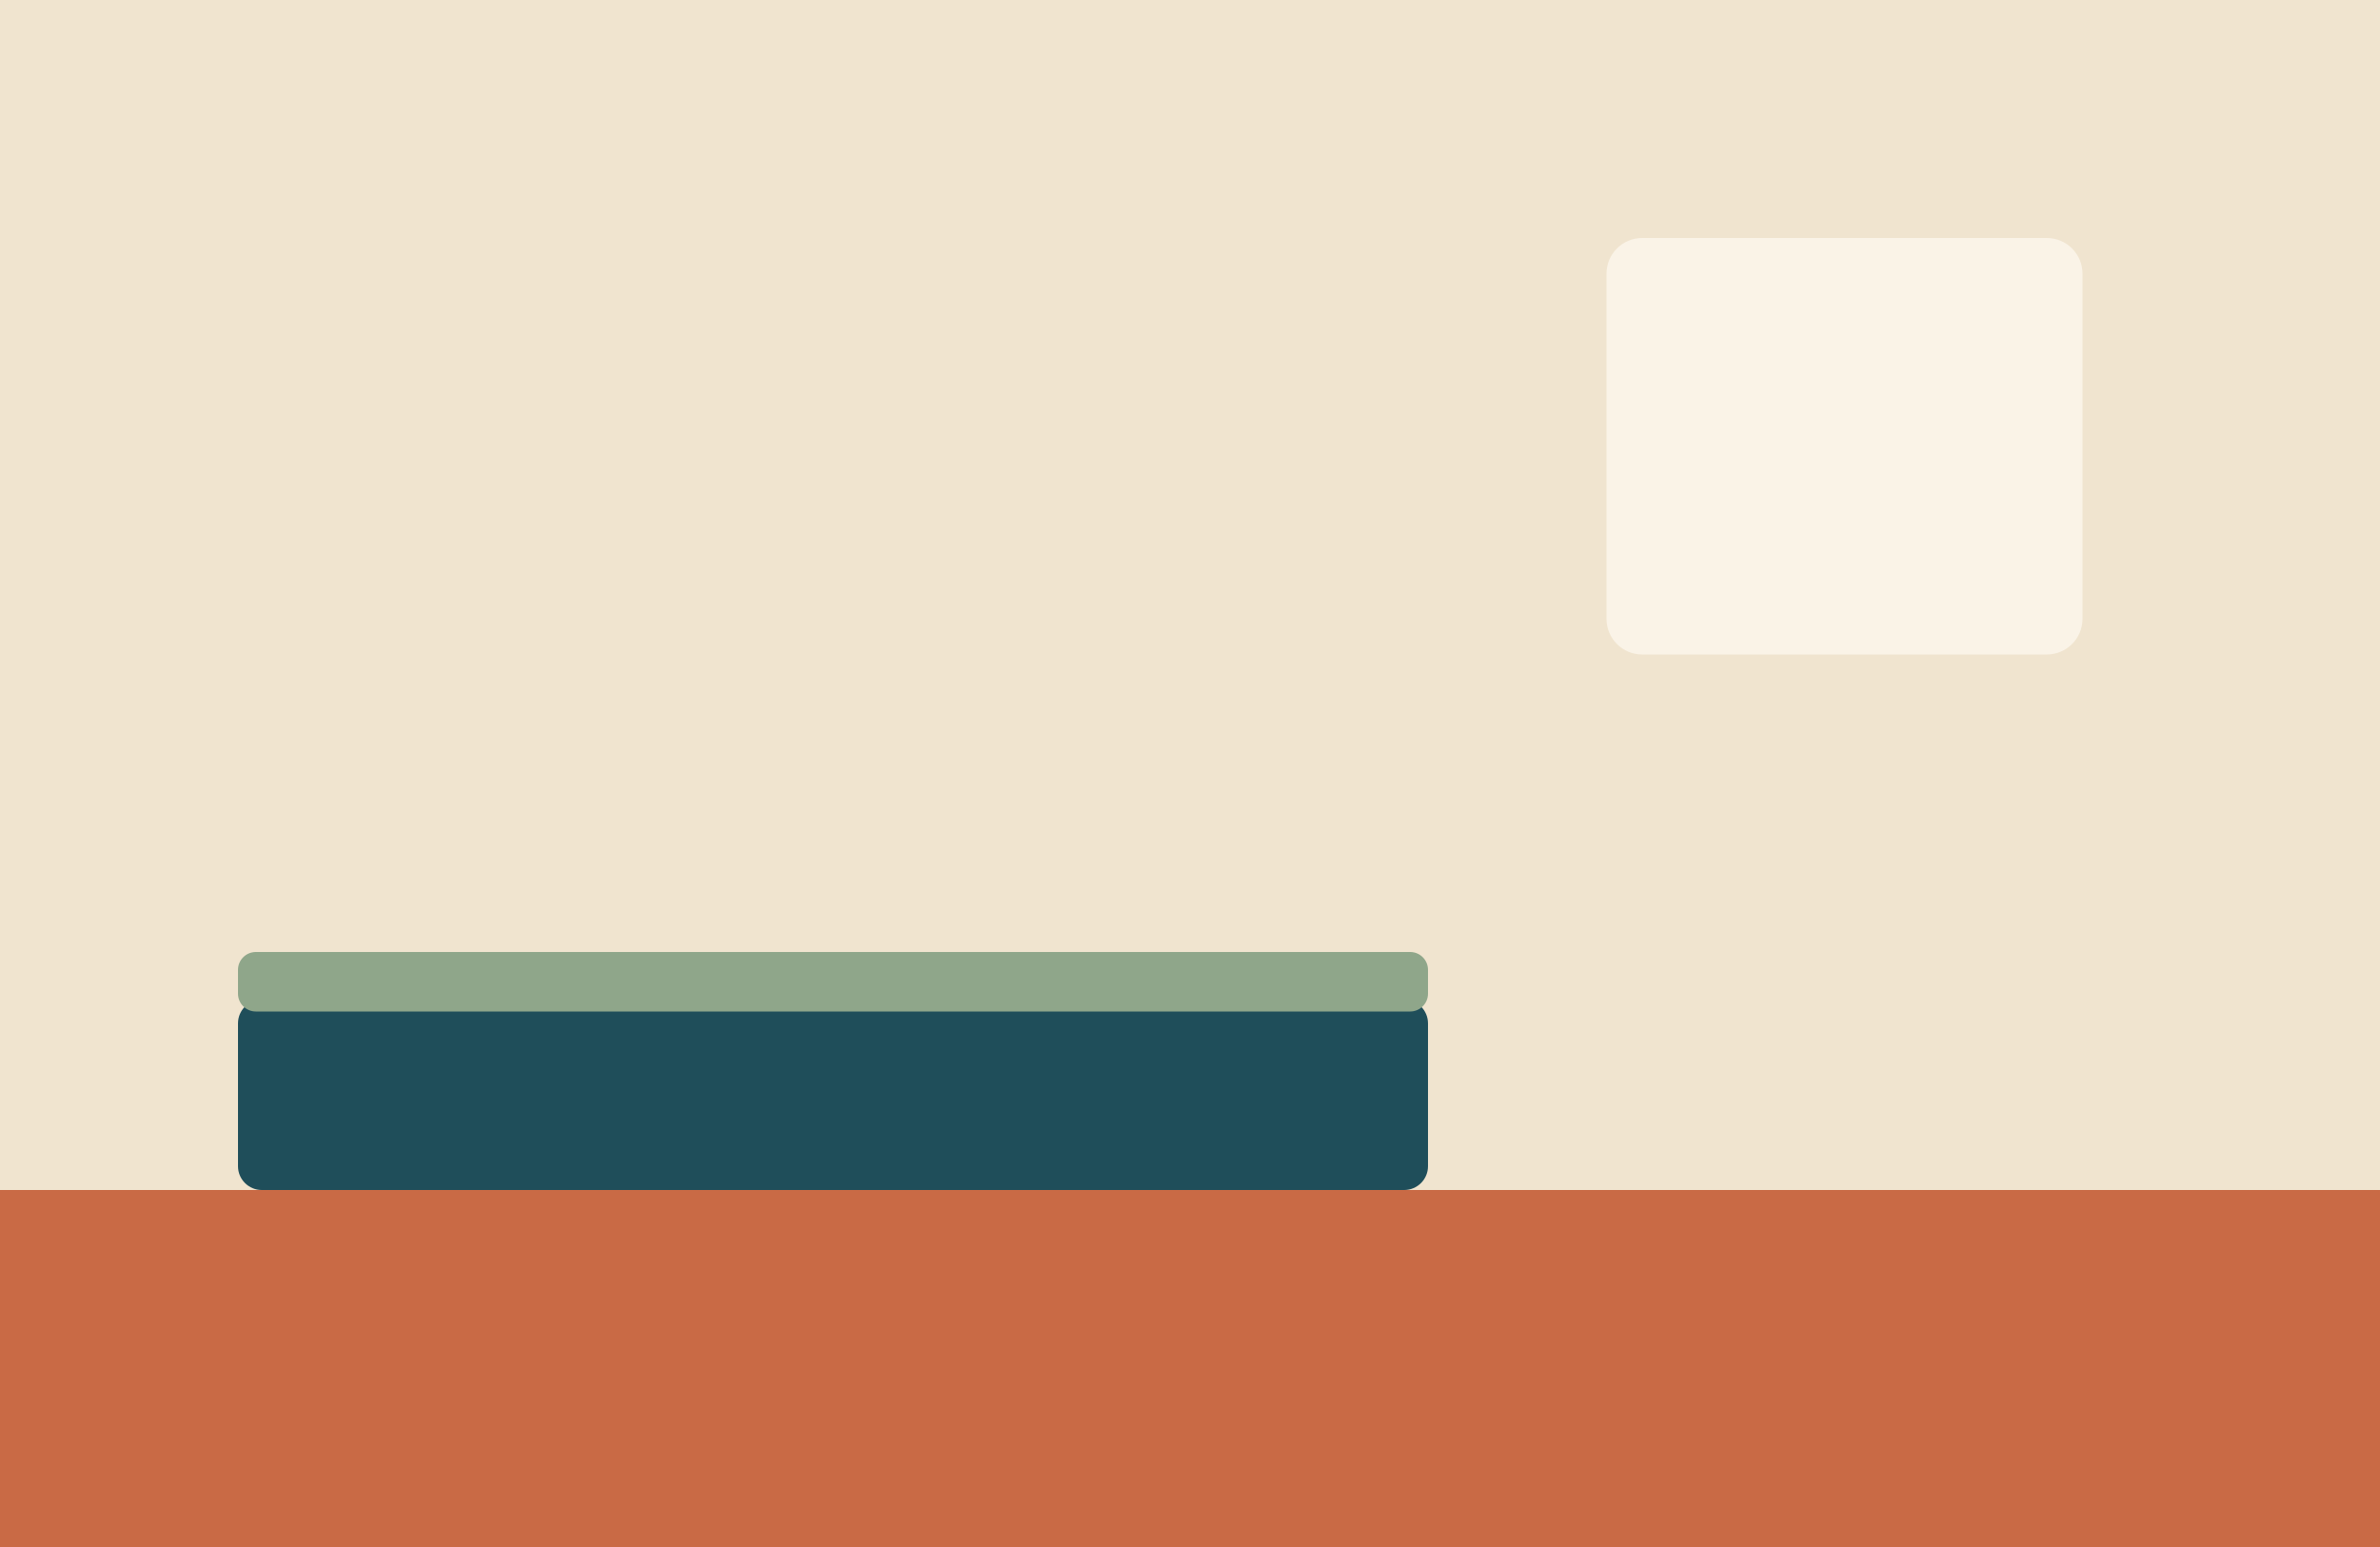
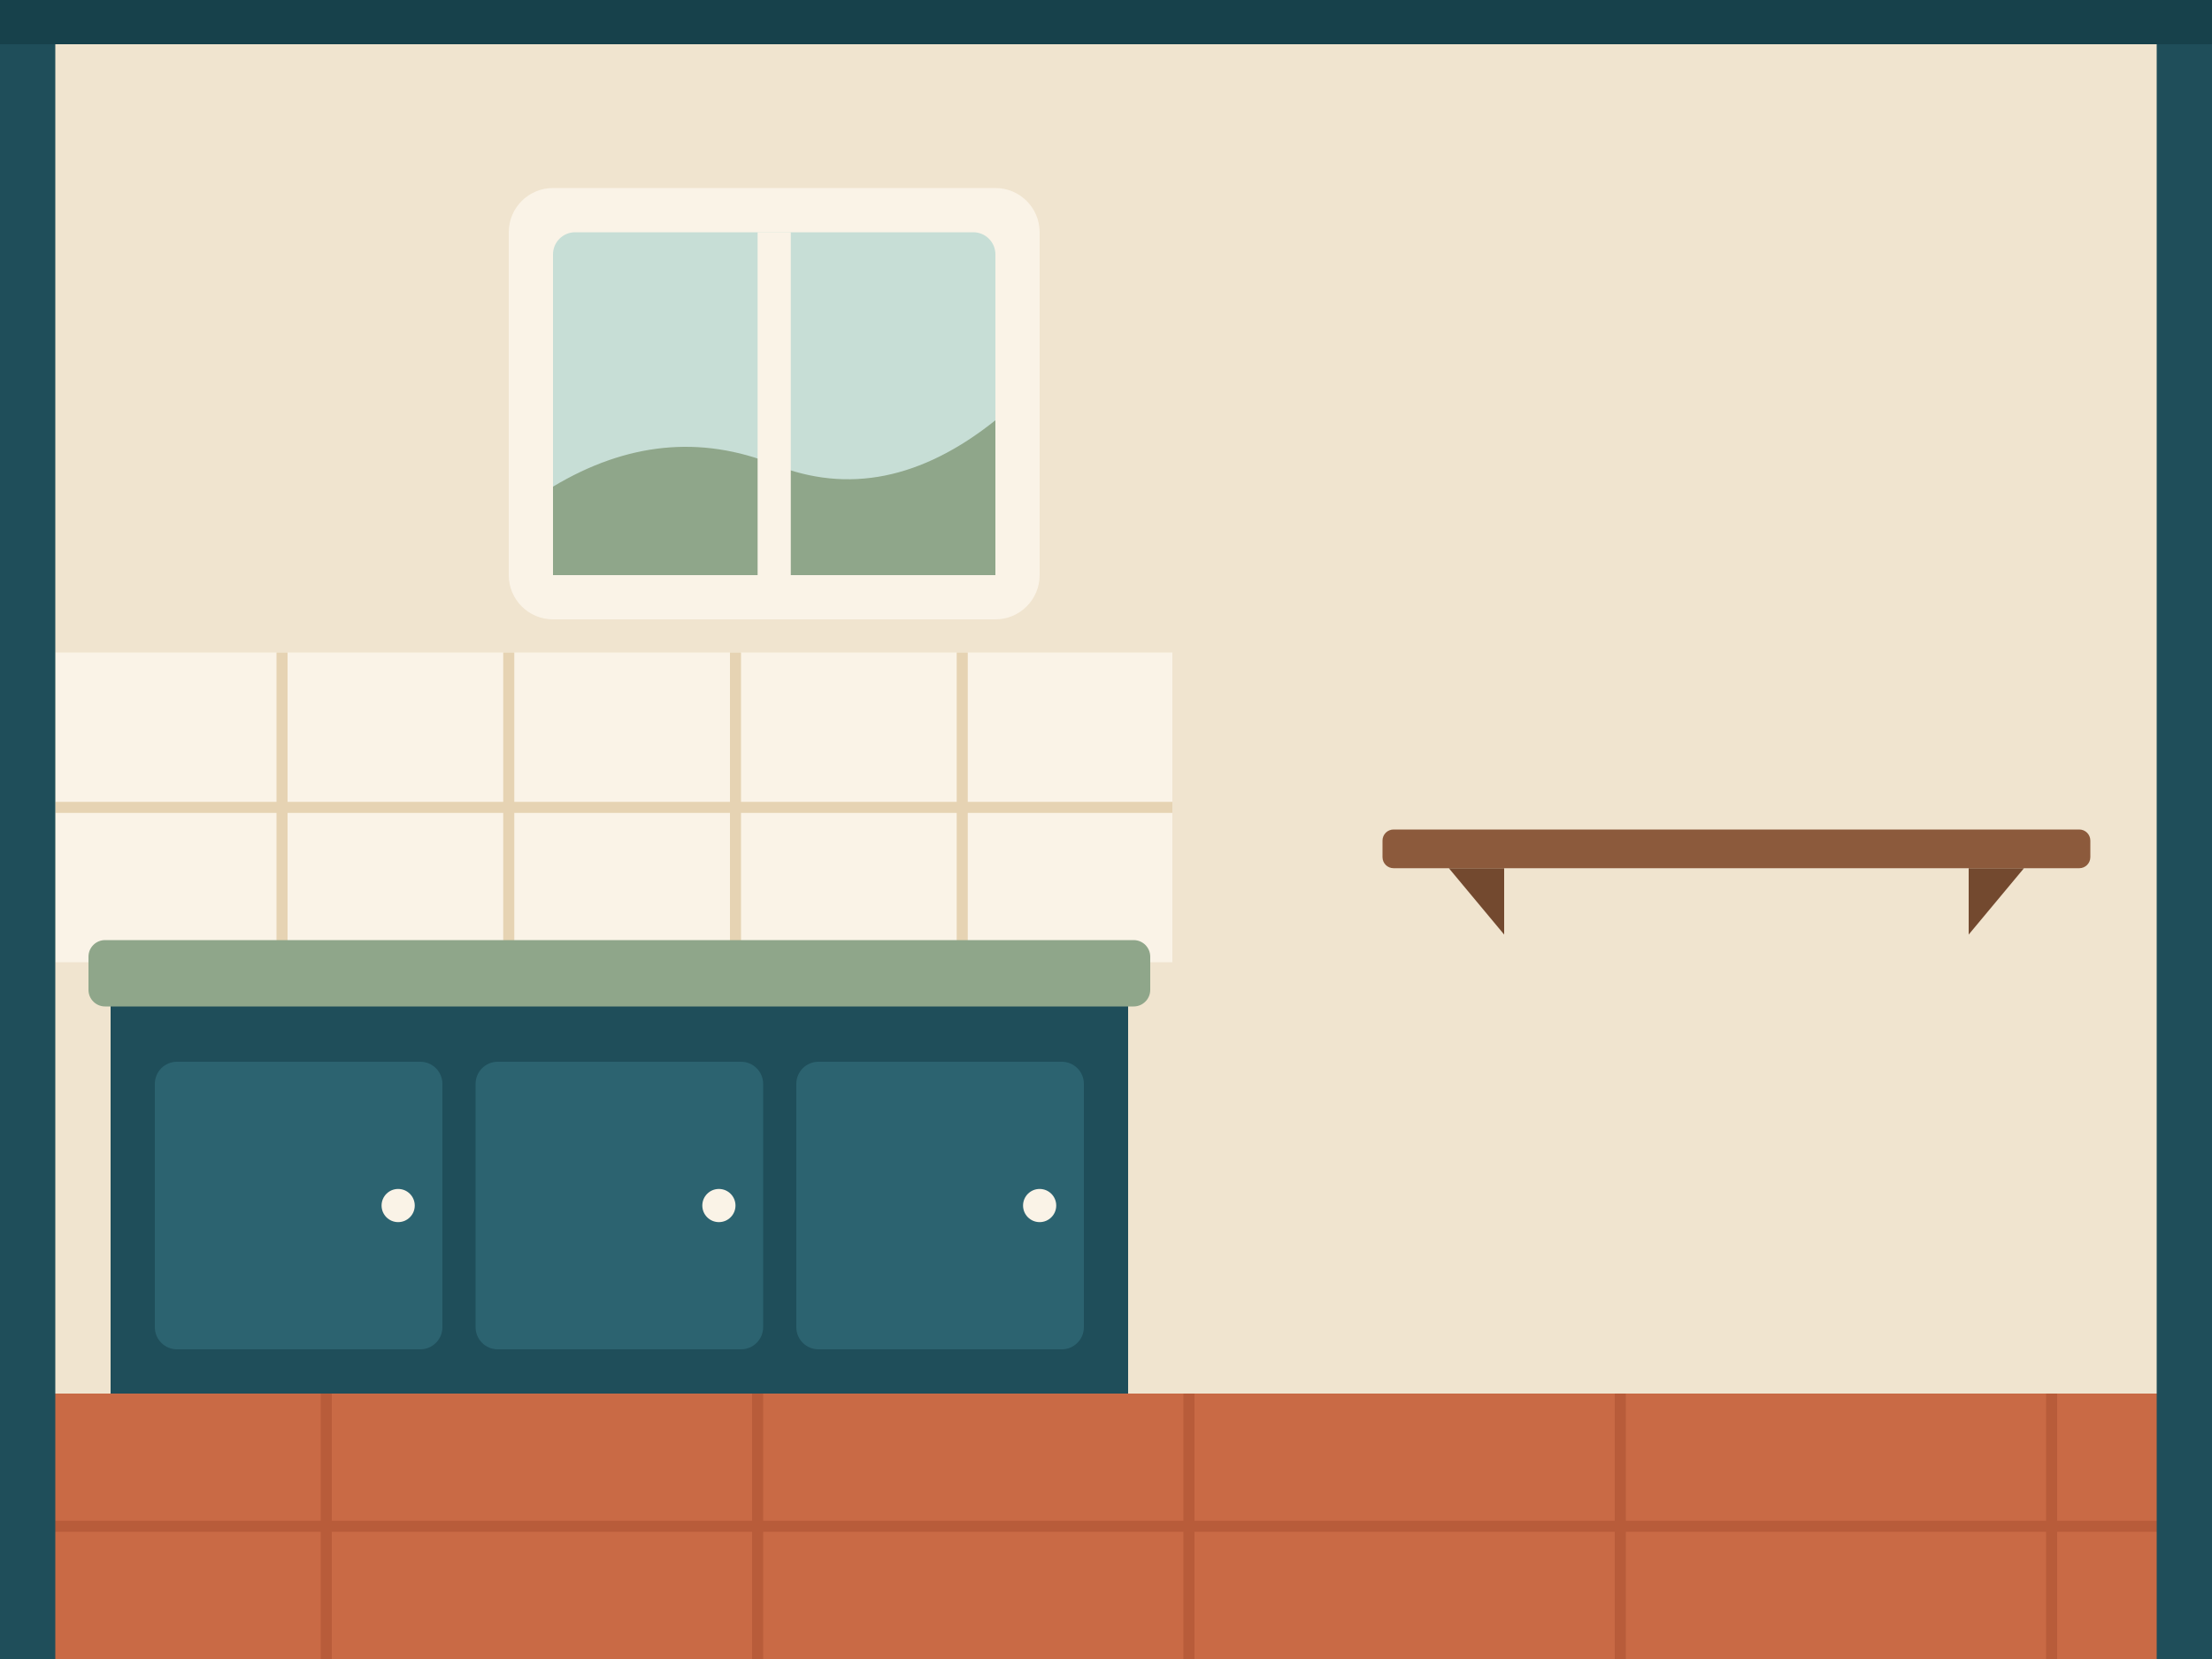
- <svg xmlns="http://www.w3.org/2000/svg" viewBox="0 0 400 260">
-   <rect width="400" height="200" fill="#F0E4CF" />
-   <rect y="200" width="400" height="60" fill="#C96A45" />
-   <rect x="40" y="168" width="200" height="32" rx="4" fill="#1F4E5A" />
-   <rect x="40" y="160" width="200" height="10" rx="3" fill="#8FA68A" />
-   <rect x="270" y="40" width="80" height="70" rx="6" fill="#FAF3E7" />
+ <svg xmlns="http://www.w3.org/2000/svg" viewBox="0 0 400 300">
+   <rect width="400" height="252" fill="#F0E4CF" />
+   <rect x="10" y="118" width="202" height="56" fill="#FAF3E7" />
+   <rect x="10" y="145" width="202" height="2" fill="#E6D3B3" />
+   <rect x="50" y="118" width="2" height="56" fill="#E6D3B3" />
+   <rect x="91" y="118" width="2" height="56" fill="#E6D3B3" />
+   <rect x="132" y="118" width="2" height="56" fill="#E6D3B3" />
+   <rect x="173" y="118" width="2" height="56" fill="#E6D3B3" />
+   <rect y="252" width="400" height="48" fill="#C96A45" />
+   <rect y="275" width="400" height="2" fill="#B85C3A" />
+   <rect x="58" y="252" width="2" height="48" fill="#B85C3A" />
+   <rect x="136" y="252" width="2" height="48" fill="#B85C3A" />
+   <rect x="214" y="252" width="2" height="48" fill="#B85C3A" />
+   <rect x="292" y="252" width="2" height="48" fill="#B85C3A" />
+   <rect x="370" y="252" width="2" height="48" fill="#B85C3A" />
+   <rect x="92" y="34" width="96" height="78" rx="8" fill="#FAF3E7" />
+   <rect x="100" y="42" width="80" height="62" rx="4" fill="#C7DED6" />
+   <path d="M100 104V88q20-12 40-4t40-8v28z" fill="#8FA68A" />
+   <rect x="137" y="42" width="6" height="62" fill="#FAF3E7" />
+   <rect x="20" y="180" width="184" height="72" fill="#1F4E5A" />
+   <rect x="28" y="192" width="52" height="52" rx="4" fill="#2C6370" />
+   <rect x="86" y="192" width="52" height="52" rx="4" fill="#2C6370" />
+   <rect x="144" y="192" width="52" height="52" rx="4" fill="#2C6370" />
+   <circle cx="72" cy="218" r="3" fill="#FAF3E7" />
+   <circle cx="130" cy="218" r="3" fill="#FAF3E7" />
+   <circle cx="188" cy="218" r="3" fill="#FAF3E7" />
+   <rect x="16" y="170" width="192" height="12" rx="3" fill="#8FA68A" />
+   <path d="M262 157h10v12zM356 157h10l-10 12z" fill="#73492F" />
+   <rect x="250" y="150" width="128" height="7" rx="2" fill="#8C5A3C" />
+   <rect width="10" height="300" fill="#1F4E5A" />
+   <rect x="390" width="10" height="300" fill="#1F4E5A" />
+   <rect width="400" height="8" fill="#17414B" />
</svg>
